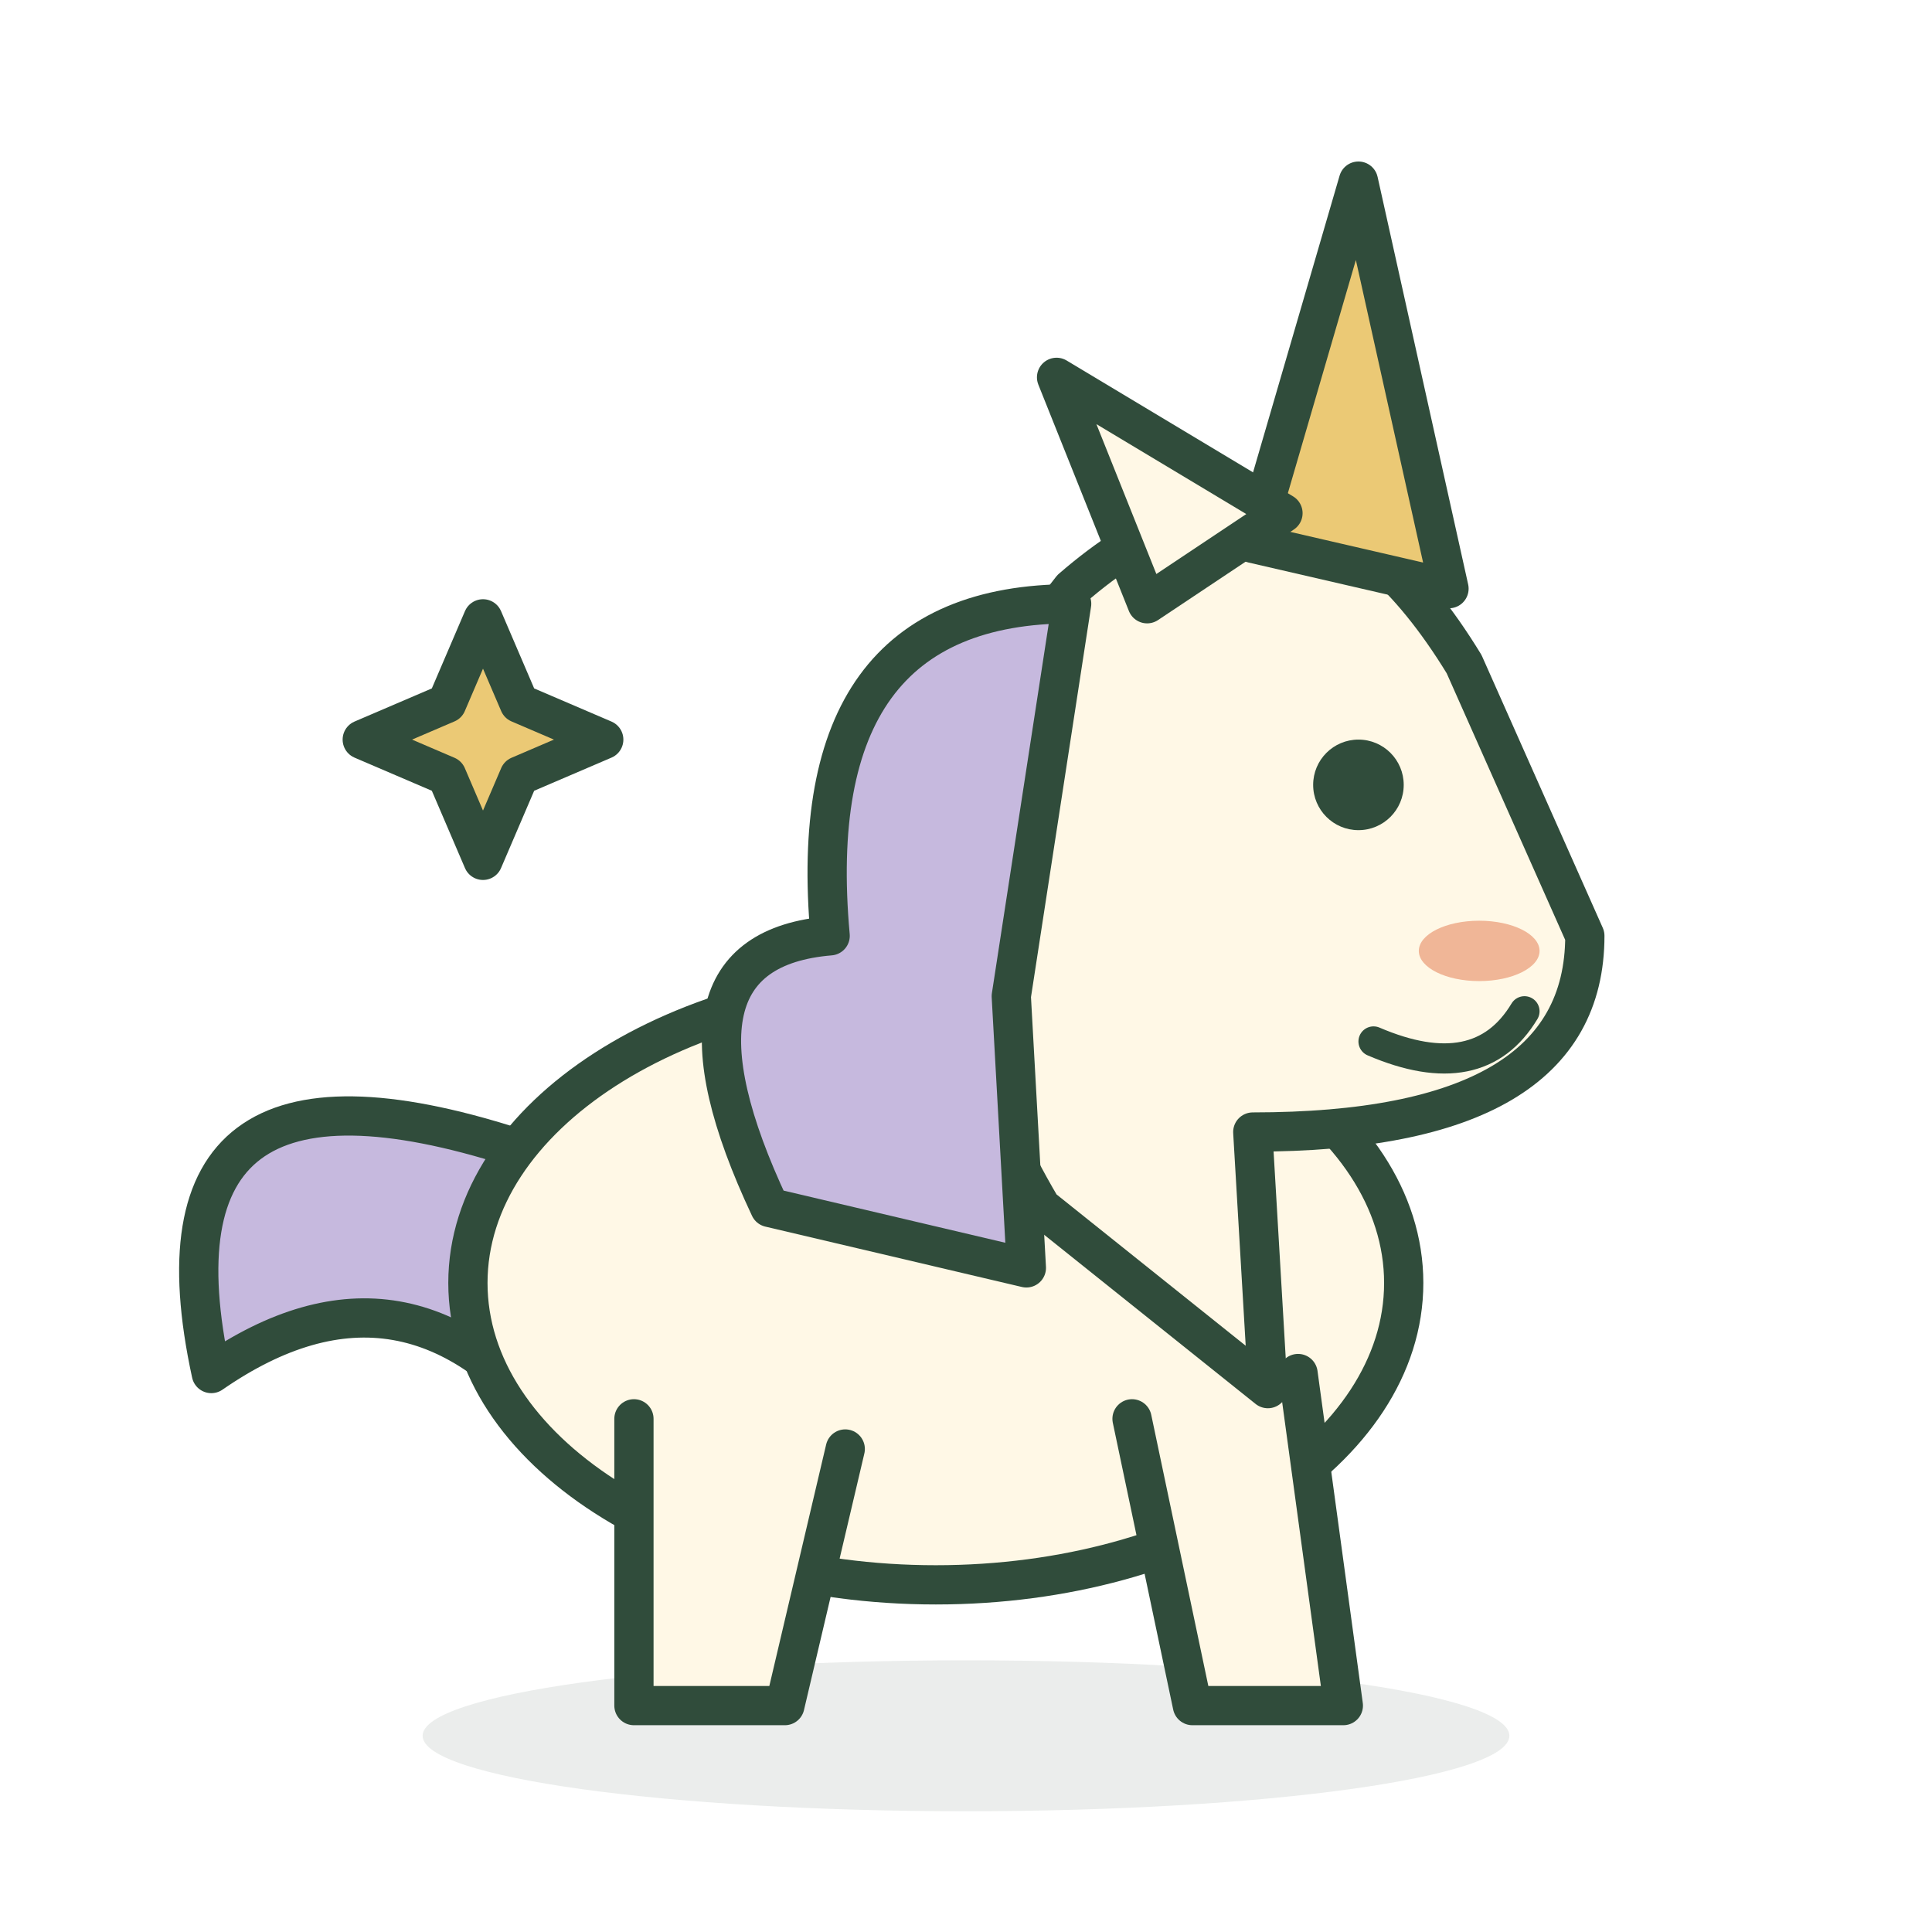
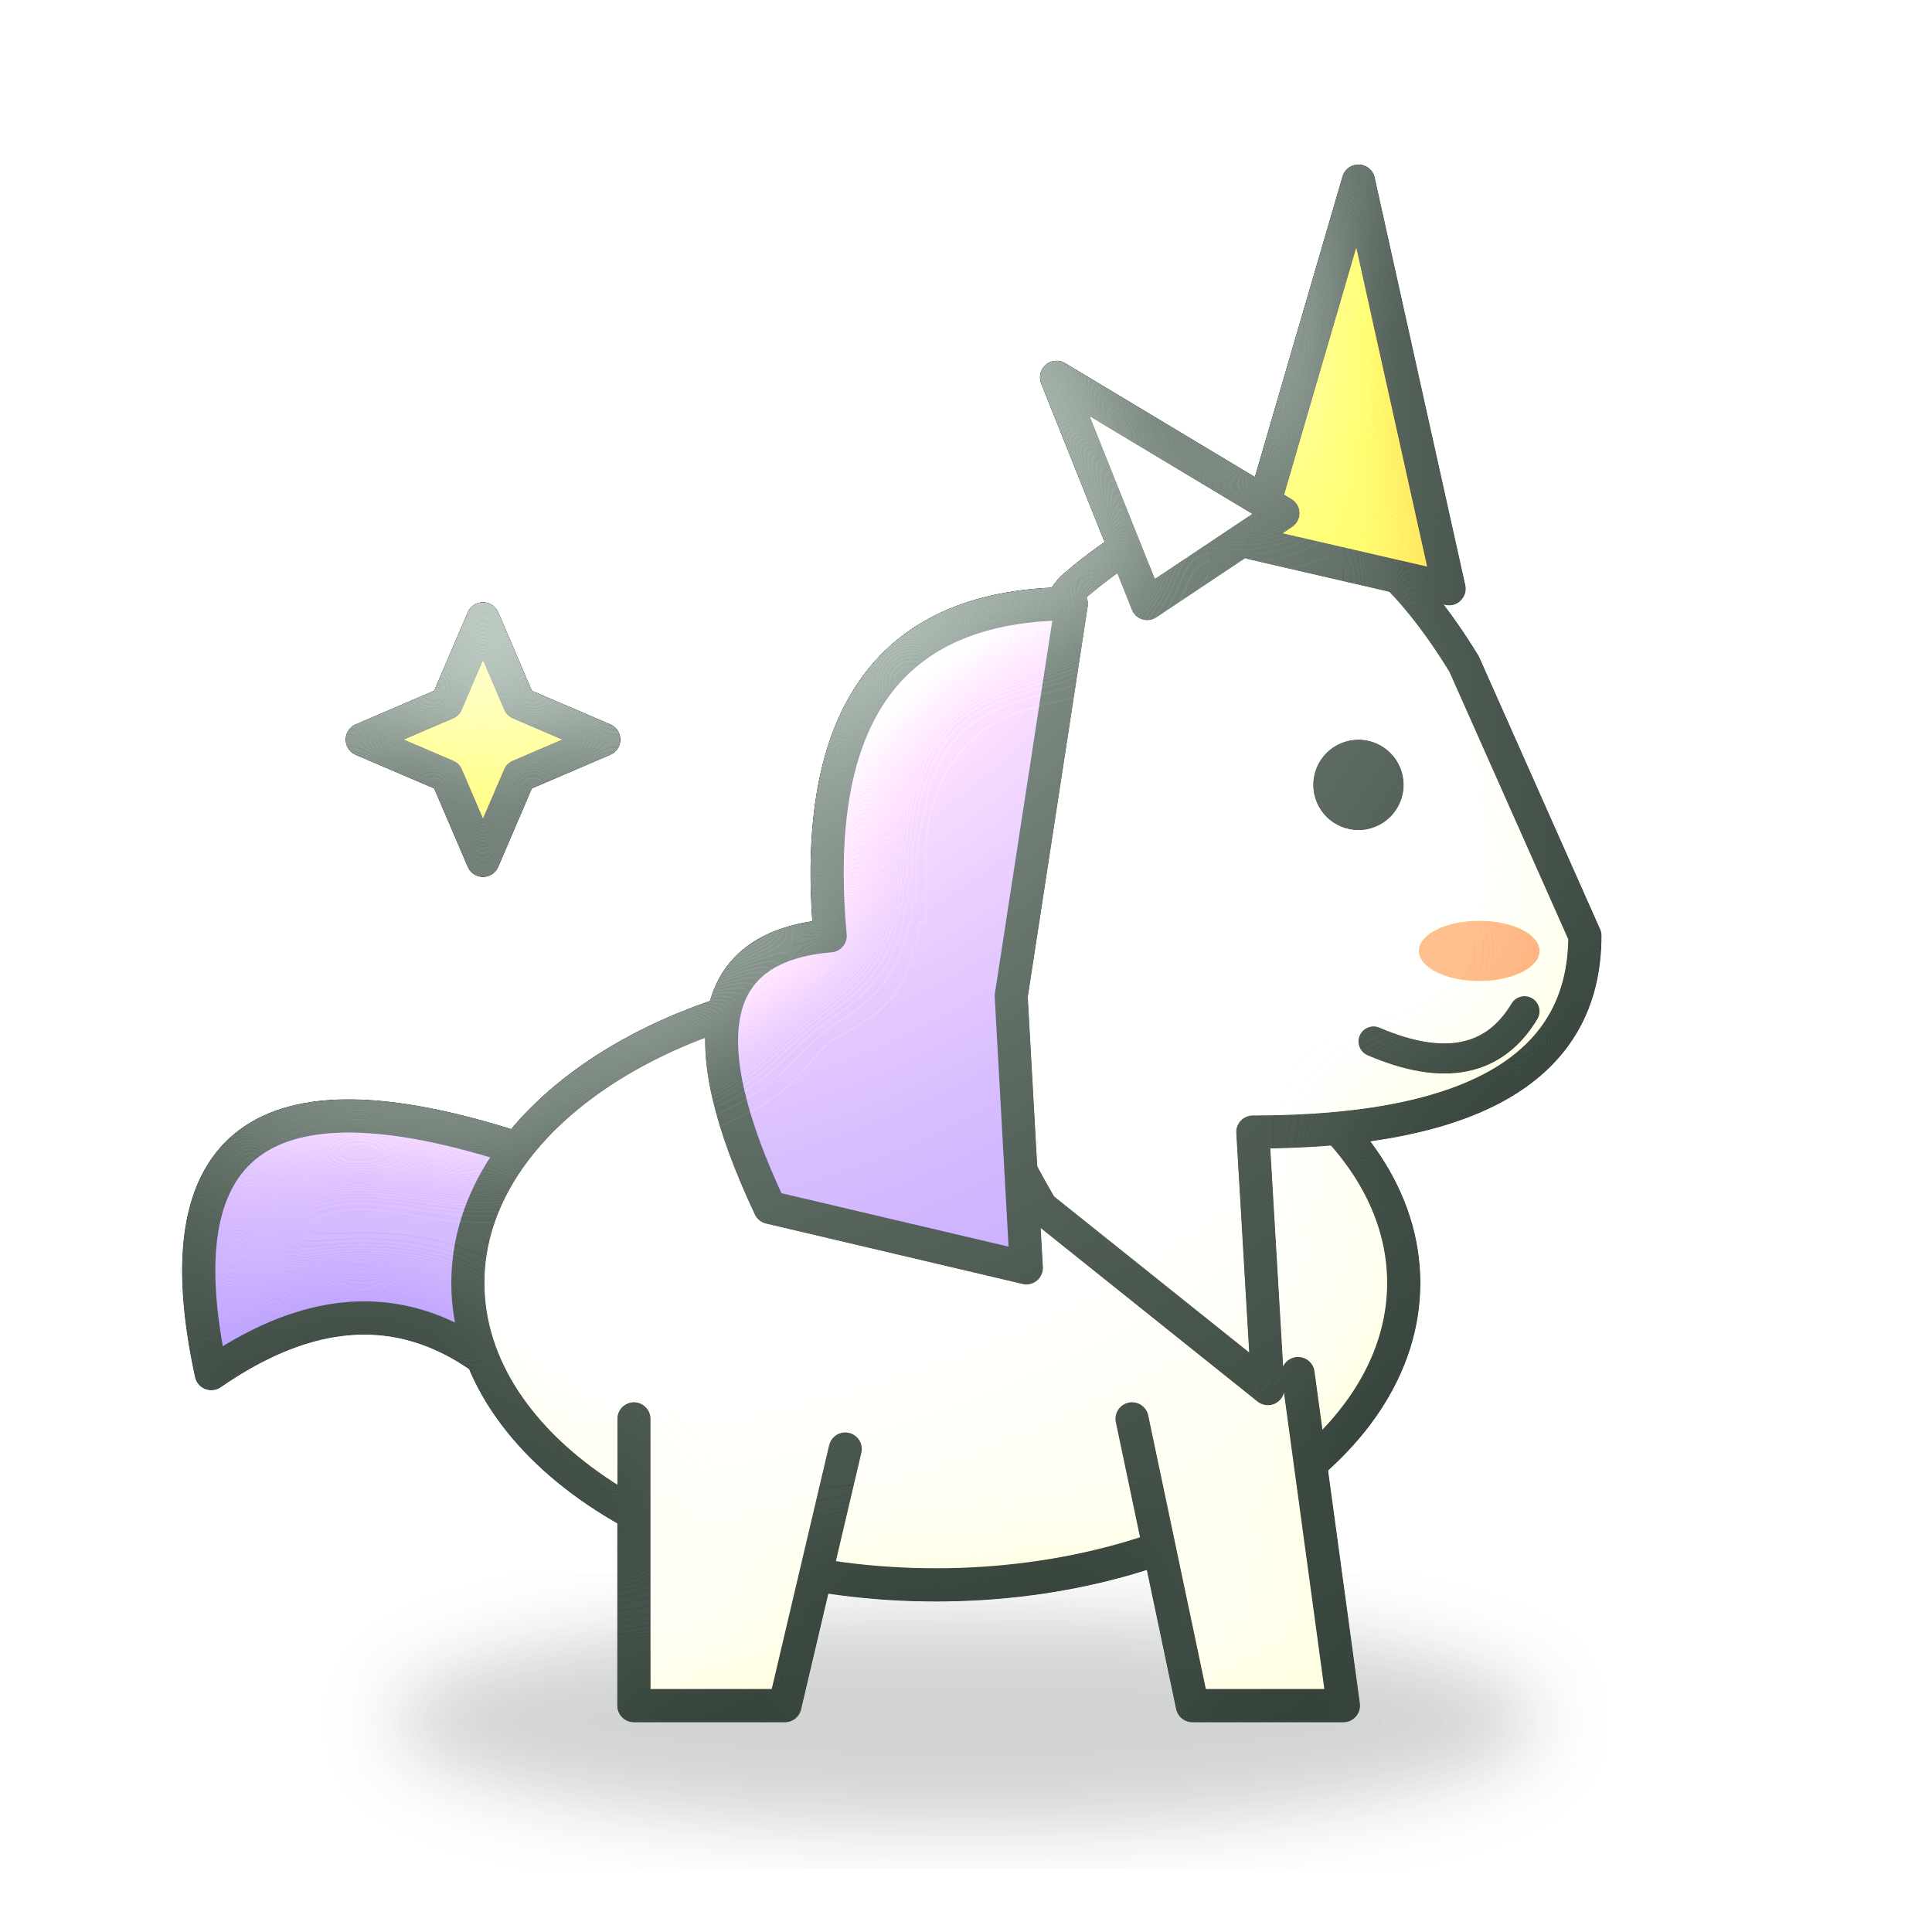
<svg xmlns="http://www.w3.org/2000/svg" viewBox="0 0 128 128" width="128" height="128" role="img" aria-labelledby="title">
-   <ellipse cx="64" cy="115" rx="36" ry="5" fill="#304C3B" opacity=".10" />
-   <g stroke="#304C3B" stroke-width="2.6" stroke-linecap="round" stroke-linejoin="round">
-     <path d="M34 76 Q9 68 14 91 Q27 82 37 95Z" fill="#C6B9DE" />
-     <ellipse cx="62" cy="85" rx="31" ry="20" fill="#FFF8E6" />
-     <path d="M42 94 V113 H52 L56 96 M75 94 L79 113 H89 L86 91" fill="#FFF8E6" />
-     <path d="M69 80 Q56 58 71 39 Q86 26 97 44 L105 62 Q105 75 83 75 L84 92Z" fill="#FFF8E6" />
-     <path d="M71 40 Q53 40 55 62 Q43 63 51 80 L68 84 L67 66Z" fill="#C6B9DE" />
-     <path d="M83 36 L90 12 L96 39Z" fill="#EBC975" />
-     <path d="M76 40 L70 25 L85 34Z" fill="#FFF8E6" />
-     <circle cx="90" cy="52" r="3" fill="#304C3B" stroke="none" />
-     <ellipse cx="98" cy="63" rx="4" ry="2" fill="#F0B697" stroke="none" />
-     <path d="M91 69 Q98 72 101 67" fill="none" stroke-width="2" />
-     <path d="M32 41 L34.4 46.6 L40 49 L34.4 51.4 L32 57 L29.6 51.4 L24 49 L29.6 46.6Z" fill="#EBC975" />
+   <defs>
+     <filter id="soft" x="-20%" y="-20%" width="140%" height="140%">
+       <feGaussianBlur stdDeviation="2.5" />
+     </filter>
+     <filter id="clay" x="-10%" y="-10%" width="120%" height="120%" color-interpolation-filters="sRGB">
+       <feGaussianBlur in="SourceAlpha" stdDeviation="3.2" result="blur" />
+       <feDiffuseLighting in="blur" surfaceScale="3.5" diffuseConstant="1.15" lighting-color="#ffffff" result="diffuse">
+         <feDistantLight azimuth="235" elevation="58" />
+       </feDiffuseLighting>
+       <feComposite in="SourceGraphic" in2="diffuse" operator="arithmetic" k1="1.08" result="shaded" />
+       <feSpecularLighting in="blur" surfaceScale="4" specularConstant=".85" specularExponent="26" lighting-color="#ffffff" result="spec">
+         <fePointLight x="34" y="14" z="90" />
+       </feSpecularLighting>
+       <feComposite in="spec" in2="SourceAlpha" operator="in" result="gloss" />
+       <feComposite in="gloss" in2="shaded" operator="arithmetic" k2=".75" k3="1" />
+     </filter>
+   </defs>
+   <ellipse cx="64" cy="114" rx="38" ry="7" fill="#2E3B33" opacity=".22" filter="url(#soft)" />
+   <g filter="url(#clay)">
+     <g stroke="#2E3B33" stroke-width="2.2" stroke-linecap="round" stroke-linejoin="round">
+       <path d="M34 76 Q9 68 14 91 Q27 82 37 95Z" fill="#A48AE6" />
+       <ellipse cx="62" cy="85" rx="31" ry="20" fill="#FFF3D6" />
+       <path d="M42 94 V113 H52 L56 96 M75 94 L79 113 H89 L86 91" fill="#FFF3D6" />
+       <path d="M69 80 Q56 58 71 39 Q86 26 97 44 L105 62 Q105 75 83 75 L84 92Z" fill="#FFF3D6" />
+       <path d="M71 40 Q53 40 55 62 Q43 63 51 80 L68 84 L67 66Z" fill="#A48AE6" />
+       <path d="M83 36 L90 12 L96 39Z" fill="#F7C23E" />
+       <path d="M76 40 L70 25 L85 34Z" fill="#FFF3D6" />
+       <circle cx="90" cy="52" r="3" fill="#2E3B33" stroke="none" />
+       <ellipse cx="98" cy="63" rx="4" ry="2" fill="#F59A6B" stroke="none" />
+       <path d="M91 69 Q98 72 101 67" fill="none" stroke-width="2" />
+       <path d="M32 41 L34.4 46.6 L40 49 L34.4 51.4 L32 57 L29.6 51.4 L24 49 L29.6 46.6Z" fill="#F7C23E" />
+     </g>
  </g>
</svg>
